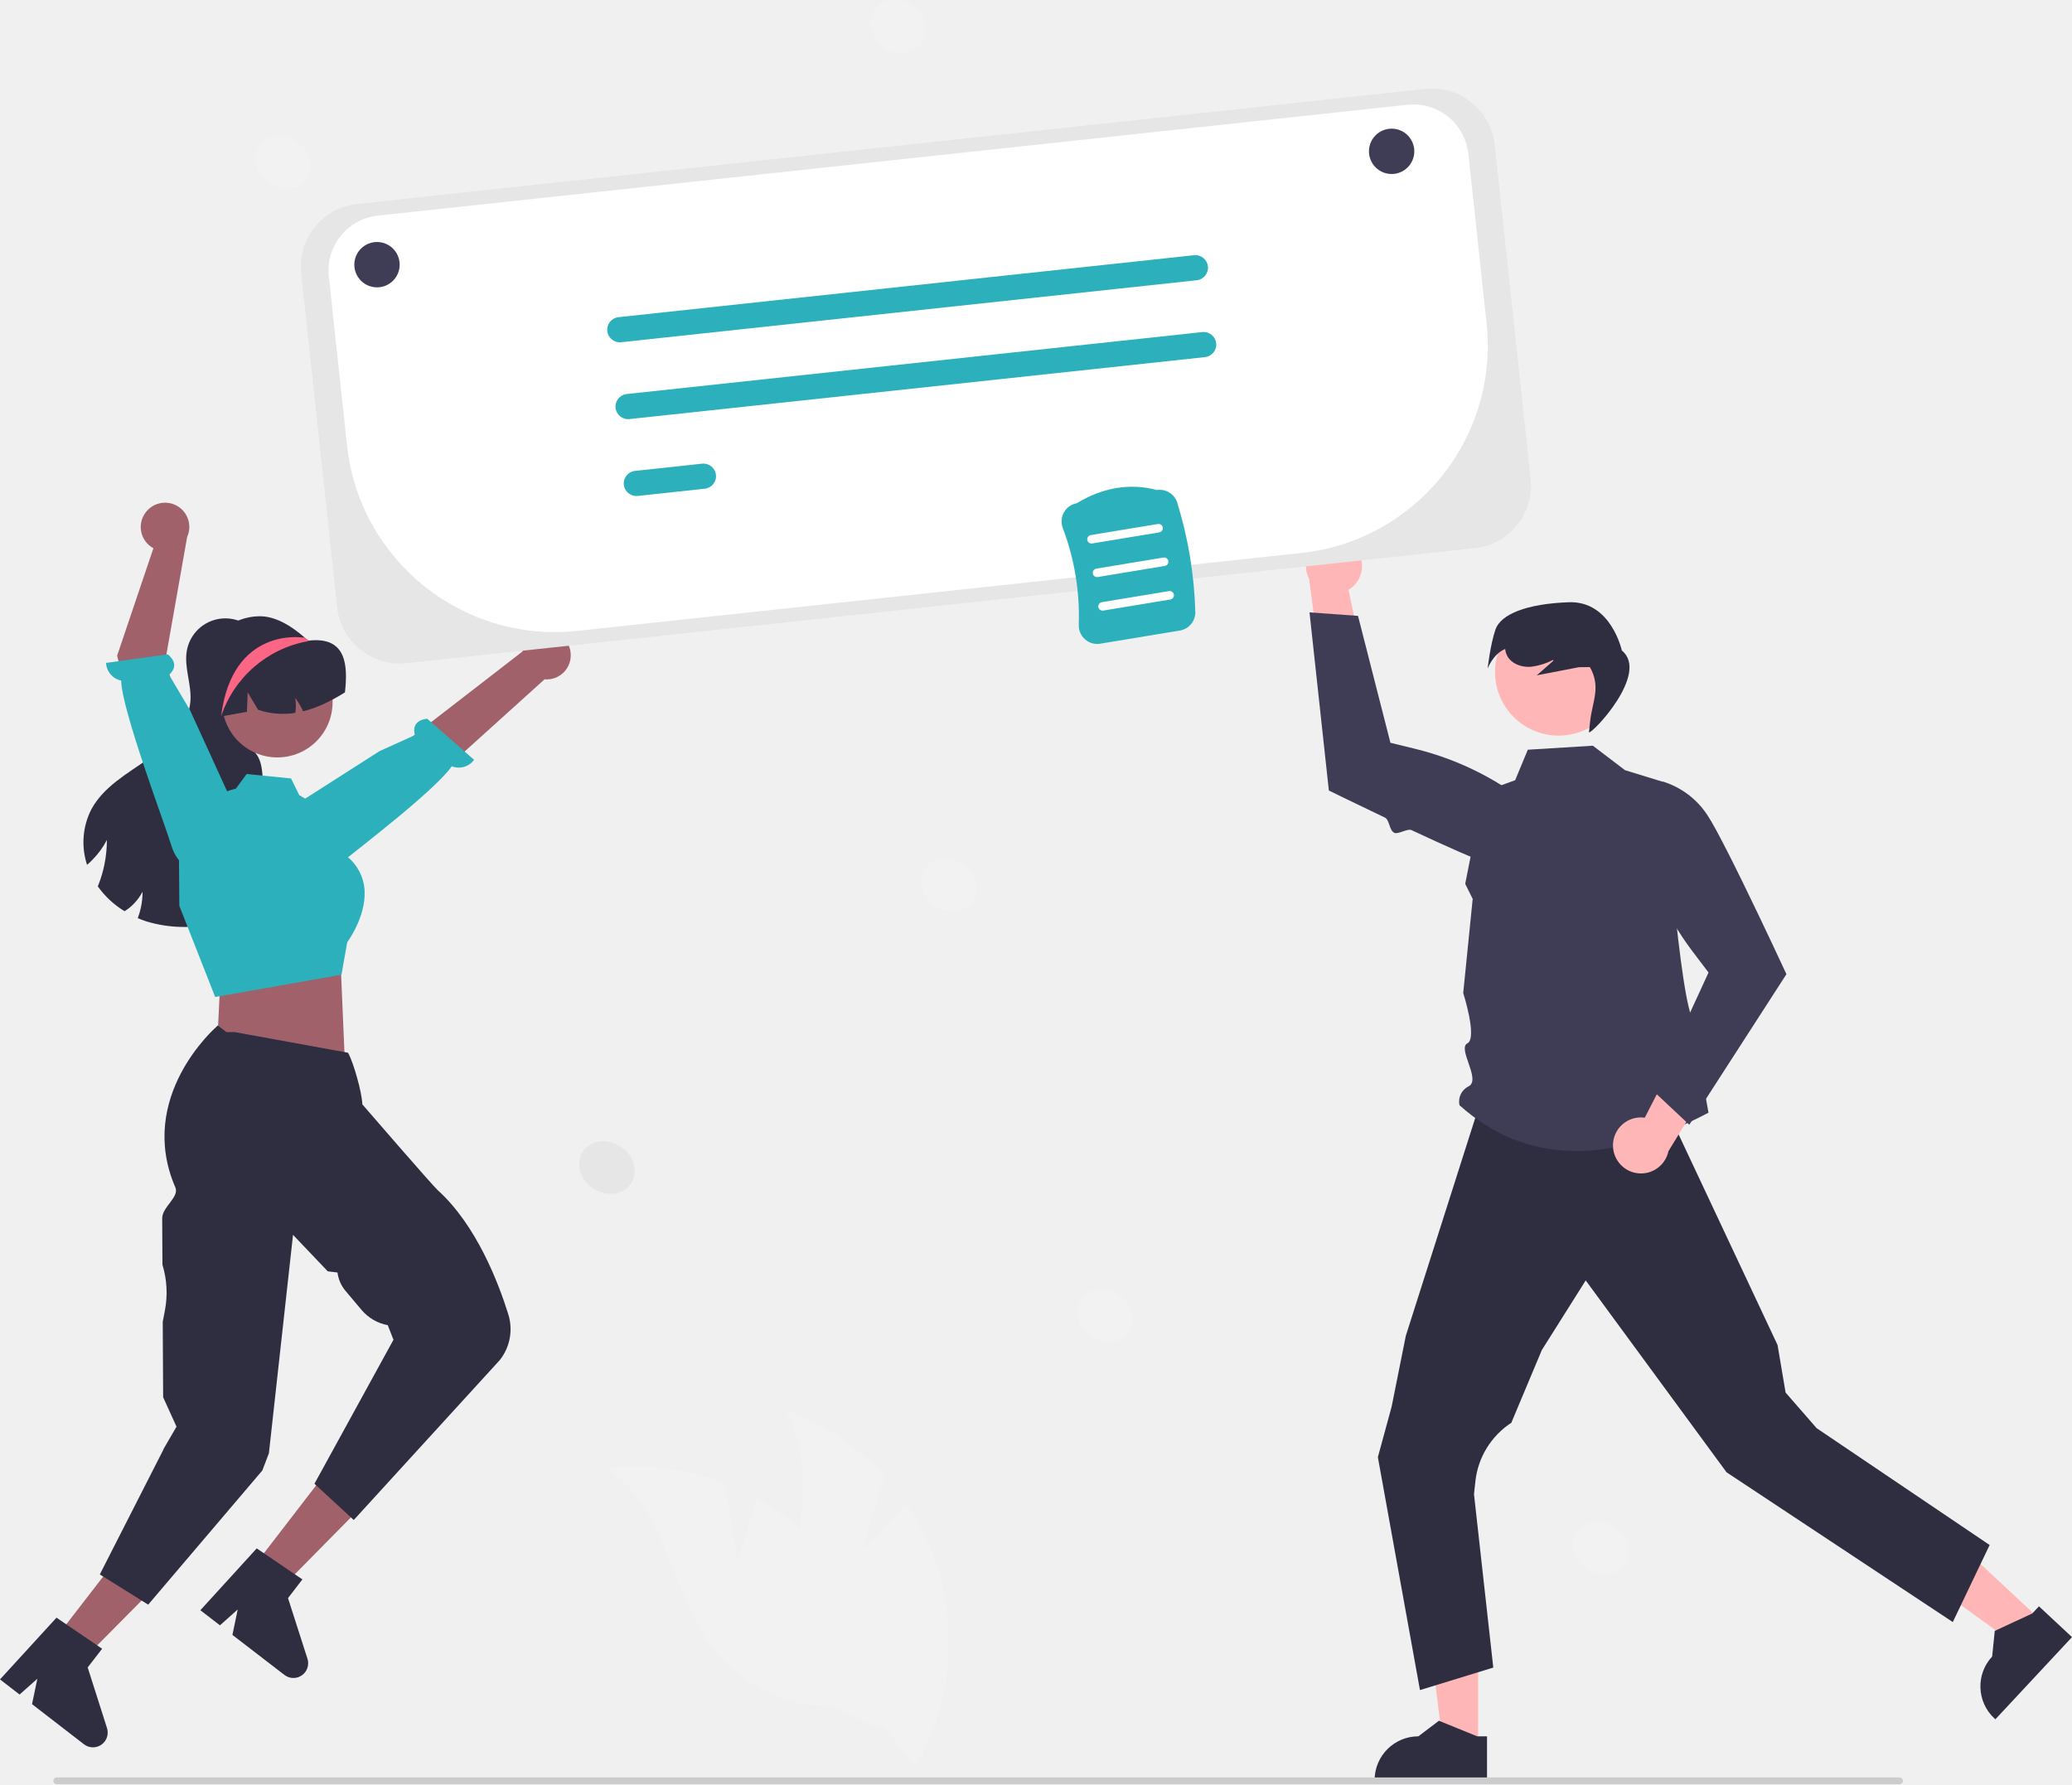
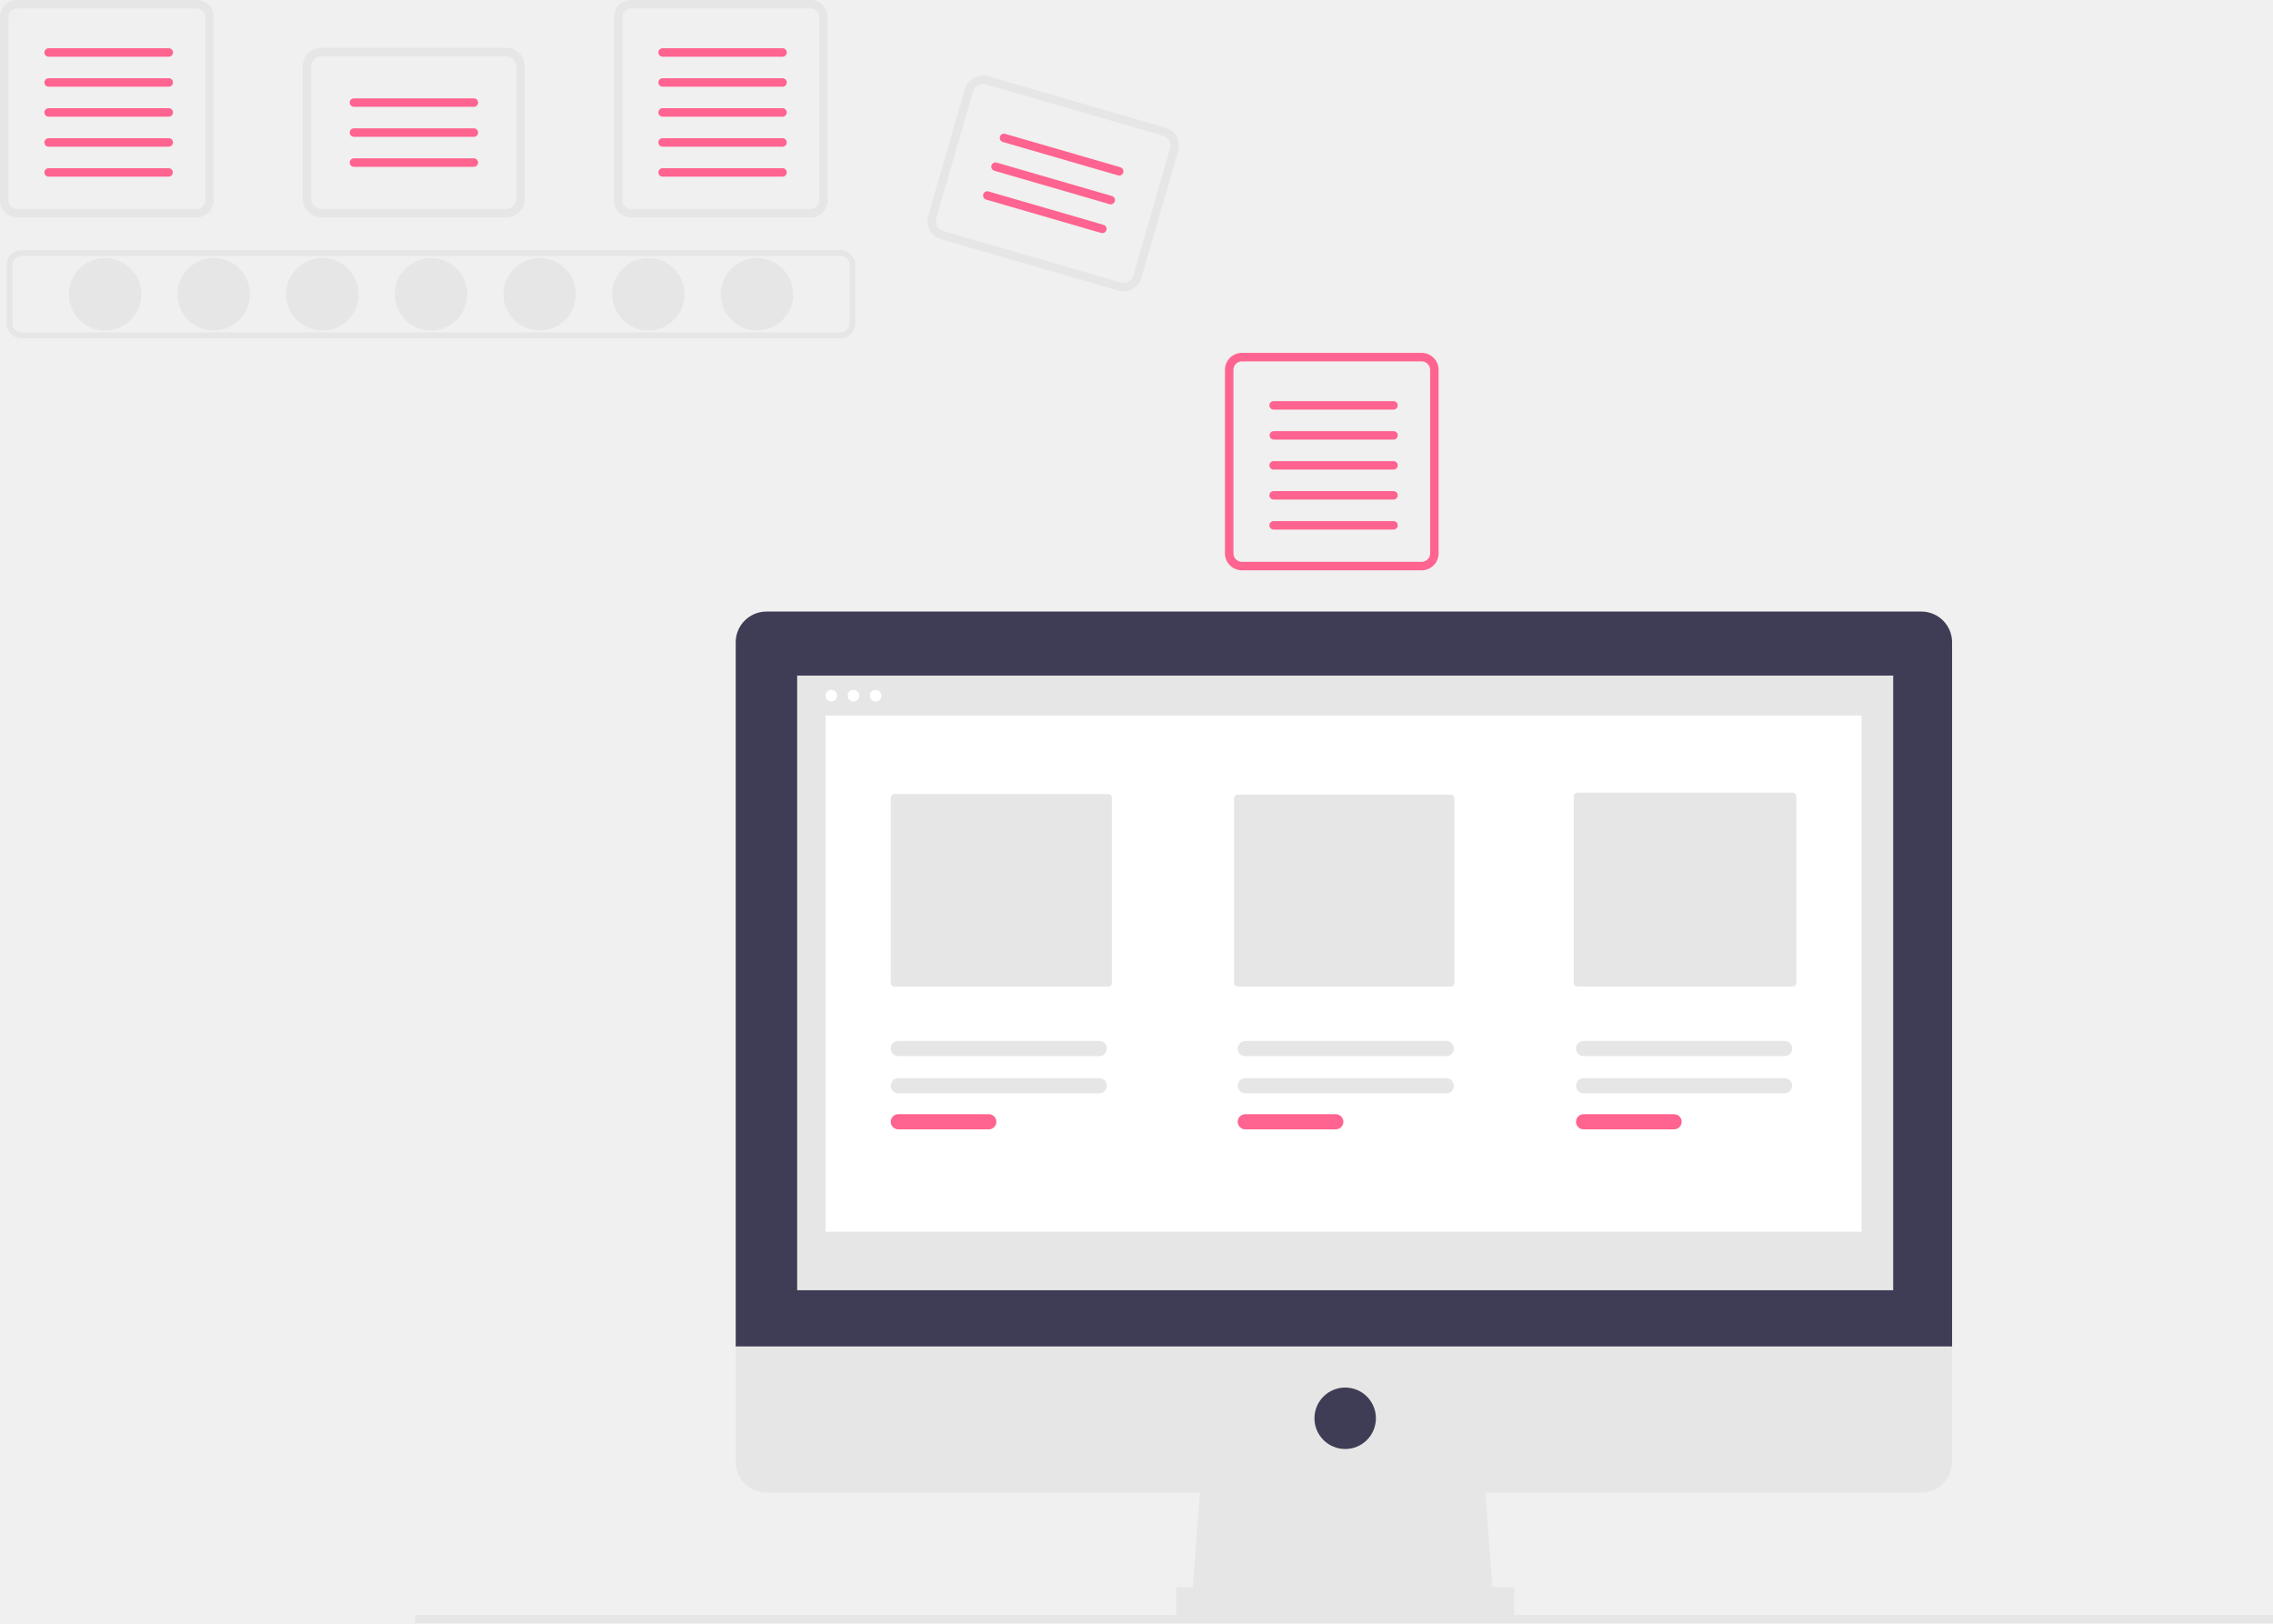
- <svg xmlns="http://www.w3.org/2000/svg" id="currentIllo" data-name="Layer 1" width="731.077" height="629.614" viewBox="0 0 731.077 629.614" class="injected-svg DownloadModal__ImageFile-sc-p17csy-5 iIfSkb grid_media">
-   <path d="M538.567,682.174l7.985-26.005A87.77,87.77,0,0,0,511.468,632.663c13.124,21.743.407,50.108,5.706,74.946a52.794,52.794,0,0,0,28.277,35.978l12.117,15.014a88.466,88.466,0,0,0,6.502-73.787,85.453,85.453,0,0,0-9.894-19.018C546.976,674.261,538.567,682.174,538.567,682.174Z" transform="translate(-234.4615 -135.193)" fill="#f2f2f2" />
-   <path d="M494.662,685.496,490.211,658.66a87.77,87.77,0,0,0-41.885-5.392c21.444,13.608,22.711,44.667,38.532,64.535A52.794,52.794,0,0,0,528.213,737.394l17.541,8.034a88.466,88.466,0,0,0-27.088-68.942,85.453,85.453,0,0,0-17.337-12.609C498.659,674.664,494.662,685.496,494.662,685.496Z" transform="translate(-234.4615 -135.193)" fill="#f2f2f2" />
-   <polygon points="521.537 616.734 509.237 616.733 503.386 569.293 521.539 569.294 521.537 616.734" fill="#ffb6b6" />
-   <path d="M759.135,763.849l-39.658-.001v-.502a15.437,15.437,0,0,1,15.436-15.436h.001l7.244-5.496,13.516,5.497,3.462 0Z" transform="translate(-234.4615 -135.193)" fill="#2f2e41" />
-   <polygon points="720.217 571.872 711.831 580.869 673.137 552.804 685.514 539.526 720.217 571.872" fill="#ffb6b6" />
-   <path d="M965.538,712.899l-27.04,29.01-.367-.342a15.437,15.437,0,0,1-.768-21.816l.001-.001.919-9.046,13.236-6.14,2.36-2.532Z" transform="translate(-234.4615 -135.193)" fill="#2f2e41" />
-   <path d="M936.479,680.403l-13,27.189L843.65,654.738l-11.613-15.823-38.079-51.882-15.479,24.561-10.771,25.675,0,0a28.302,28.302,0,0,0-12.675,20.654l-.493,4.546,6.806,61.182-25.868,7.943-14.856-82.19,4.856-17.81,5-25,25.174-79h67.364l38.638,82.242,2.824,16.758,10.955,12.573Z" transform="translate(-234.4615 -135.193)" fill="#2f2e41" />
-   <path d="M796.483,398.341l11.34,8.635,13.676,4.203s5.654,79.528,10.748,84.623.5,5.231,1.524,11.849,3.512,20.184,3.512,20.184c-34.387,18.203-64.032,18.691-87.845-2.609a5.931,5.931,0,0,1,3.236-6.695c4.432-2.352-4.086-13.328-.464-15.163s-1.472-17.755-1.472-17.755l3.342-33.216-2.64-5.31,6.443-32.489,11.18-4.083,4.466-10.76Z" transform="translate(-234.4615 -135.193)" fill="#3f3d56" />
-   <path d="M803.587,539.69a9.83,9.83,0,0,1,11.207-10.08l15.982-31.064,8.904,15.82L823.139,541.439a9.884,9.884,0,0,1-19.551-1.749Z" transform="translate(-234.4615 -135.193)" fill="#ffb6b6" />
-   <path d="M830.502,532.091l34.278-53.127-.113-.244c-.129-.28-7.892-17.045-15.413-32.4-1.158-2.365-2.311-4.696-3.429-6.928q-.724-1.445-1.426-2.83c-3.159-6.228-5.919-11.375-7.566-13.82a29.015,29.015,0,0,0-15.375-11.664l-.159-.041-.151.063a14.724,14.724,0,0,0-8.763,16.198,104.296,104.296,0,0,0,19.353,43.755l5.557,7.325-19.312,41.985Z" transform="translate(-234.4615 -135.193)" fill="#3f3d56" />
-   <path d="M712.628,328.445a9.83,9.83,0,0,1-2.359,14.888l7.146,34.195-16.879-6.683-4.198-31.448A9.884,9.884,0,0,1,712.628,328.445Z" transform="translate(-234.4615 -135.193)" fill="#ffb6b6" />
-   <path d="M696.505,351.296l6.826,62.857.242.119c.199.098,8.847,4.339,19.461,9.391,1.791.852,1.534,4.543,3.405,5.426,1.289.608,4.693-1.597,5.996-.988,11.602,5.426,23.334,10.702,28.01,12.131a29.015,29.015,0,0,0,19.289-.621l.149-.068.078-.144a14.724,14.724,0,0,0-3.392-18.101A104.296,104.296,0,0,0,733.982,399.492l-8.929-2.191-11.436-44.776Z" transform="translate(-234.4615 -135.193)" fill="#3f3d56" />
-   <circle cx="549.931" cy="237.156" r="22.431" fill="#ffb6b6" />
-   <path d="M762.123,357.318c1.845-5.367,11.027-9.089,25.914-9.606S806.699,364.738,806.699,364.738c9.938,8.062-10.612,29.645-11.606,28.868l.447-4.055c.74-6.717,3.885-11.958-.115-18.958l-3.841.044q-7.441,1.431-14.882,2.862l5.873-5.171-.166-.256a22.726,22.726,0,0,1-8.017,2.434c-3.157.186-6.607-1.071-8.119-3.848a6.466,6.466,0,0,1-.725-2.46c-4.257,1.701-6.203,6.948-6.203,6.948S760.278,362.685,762.123,357.318Z" transform="translate(-234.4615 -135.193)" fill="#2f2e41" />
-   <path d="M324.835,358.664a12.015,12.015,0,0,0-.981-1.099c.085-.117.171-.245.256-.363Z" transform="translate(-234.4615 -135.193)" fill="#2f2e41" />
-   <path d="M329.197,448.88c-3.669,6.517-10.997,10.154-18.261,11.936a45.628,45.628,0,0,1-24.821-.48c-1.024-.331-2.048-.715-3.04-1.141a26.191,26.191,0,0,0,1.131-3.893,26.702,26.702,0,0,0,.555-5.45,17.207,17.207,0,0,1-3.104,4.277,15.695,15.695,0,0,1-3.253,2.613,31.947,31.947,0,0,1-9.44-8.768c.16-.395.32-.789.469-1.184a42.552,42.552,0,0,0,1.835-6.336,43.324,43.324,0,0,0,.907-8.864,27.851,27.851,0,0,1-5.056,6.954,22.669,22.669,0,0,1-1.941,1.845,25.523,25.523,0,0,1,1.536-19.637c4.224-7.808,12.416-12.448,19.711-17.493,7.306-5.045,14.613-11.872,15.231-20.735.416-5.984-2.357-11.978-1.248-17.866a13.804,13.804,0,0,1,23.445-7.093c-4.139,5.866-8.256,11.936-9.93,18.911-1.707,7.104-.309,15.434,5.291,20.138,1.92,1.621,4.277,2.773,5.76,4.8,1.973,2.688,1.984,6.272,2.304,9.578.64,6.432,2.741,12.618,3.872,18.986C332.291,436.336,332.355,443.237,329.197,448.88Z" transform="translate(-234.4615 -135.193)" fill="#2f2e41" />
-   <polygon points="19.519 578.195 29.254 585.716 62.898 551.747 48.53 540.646 19.519 578.195" fill="#a0616a" />
-   <path d="M254.395,706.039l16.098,10.972-5.094,6.593,6.823,21.409a5.204,5.204,0,0,1-8.141,5.699l-18.32-14.156,1.881-8.961-6.272,5.569-6.907-5.337Z" transform="translate(-234.4615 -135.193)" fill="#2f2e41" />
-   <path d="M303.369,377.614a23.236,23.236,0,1,0,39.966-16.117l-.112-.111c-.186-.195-.372-.39-.567-.576a.009.009,0,0,1-.009-.009c-.242-.223-.483-.446-.734-.66-4.09-3.588-9.837-7.482-15.702-7.482C313.375,352.659,303.369,364.778,303.369,377.614Z" transform="translate(-234.4615 -135.193)" fill="#2f2e41" />
-   <path d="M435.811,365.681a8.511,8.511,0,0,1-9.217,9.24l-57.538,51.951-9.902-15.638,59.672-46.149a8.557,8.557,0,0,1,16.985.596Z" transform="translate(-234.4615 -135.193)" fill="#a0616a" />
-   <path d="M344.465,442.554s2.141,3.954,9.454-2.151c5.854-4.888,33.903-26.107,39.945-34.803a6.686,6.686,0,0,0,7.872-2.286L385.18,388.814c-4.954.57-4.847,3.898-4.332,5.787l-12.489,5.658-32.25,20.61,6.756,18.854Z" transform="translate(-234.4615 -135.193)" fill="#2cb1bc" />
-   <polygon points="78.761 343.789 77.555 349.532 76.531 370.716 121.615 373.194 120.215 340.612 115.845 333.432 78.761 343.789" fill="#a0616a" />
-   <circle cx="97.868" cy="247.797" r="19.484" fill="#a0616a" />
-   <path d="M297.738,454.858l-.12-16.196a25.776,25.776,0,0,1,19.962-25.124l.074-.017,3.853-5.191,15.653,1.566,2.869,5.864,11.343,6.754,4.367,14.039a16.602,16.602,0,0,1,7.174,11.119c1.483,9.471-5.148,18.946-5.937,20.033l-2.032,11.446-44.21,7.801-.359.045Z" transform="translate(-234.4615 -135.193)" fill="#2cb1bc" />
-   <path d="M356.173,379.517a66.428,66.428,0,0,1-7.061,3.893,40.632,40.632,0,0,1-7.701,2.784,26.617,26.617,0,0,0-2.773-4.725,17.184,17.184,0,0,1,.021,5.28,27.507,27.507,0,0,1-13.13-1.077l-3.669-6.154-.277,6.869c-3.04.555-6.069,1.077-9.109,1.621-.181.021-.363.064-.533.096-1.888-8.512.789-17.887,6.741-23.562a21.445,21.445,0,0,1,22.527-4.373c.48.192.971.405,1.44.629a.01.01,0,0,0,.011.011c.277.139.512.469.821.437C356.791,359.762,357.218,370.087,356.173,379.517Z" transform="translate(-234.4615 -135.193)" fill="#2f2e41" />
-   <polygon points="89.297 553.071 99.047 560.572 132.623 526.535 118.233 515.464 89.297 553.071" fill="#a0616a" />
-   <path d="M325.042,681.594,341.162,692.533l-5.081,6.603,6.866,21.395a5.204,5.204,0,0,1-8.129,5.715l-18.349-14.119,1.863-8.965-6.261,5.581-6.918-5.323Z" transform="translate(-234.4615 -135.193)" fill="#2f2e41" />
-   <path d="M292.12,646.722l-0-.127,4.621-7.963-4.718-10.365-.142-26.631.765-3.998a33.632,33.632,0,0,0-.872-16.158l0,0-.086-16.21c-.166-4.061,6.125-7.632,4.658-11.018-13.866-31.999,14.16-56.41,14.349-56.606l.573-.595,3.107,2.354,2.958.004,39.912,7.273.288.537c1.57,2.944,4.599,13.093,4.779,17.686,1.989,2.303,24.647,28.521,26.661,30.343,13.611,12.315,21.404,32.698,24.837,43.753a17.555,17.555,0,0,1-3.006,16.143L359.276,671.582l-13.866-12.8,27.881-50.805-2.01-5.155a15.843,15.843,0,0,1-9.237-5.366l-5.646-6.701a12.529,12.529,0,0,1-2.86-6.517l-3.424-.412L337.851,570.95l-8.508,77.052-2.313,6.087-40.284,47.359L269.679,690.781Z" transform="translate(-234.4615 -135.193)" fill="#2f2e41" />
-   <path d="M285.968,315.87a8.511,8.511,0,0,0,2.623,12.785l-12.809,37.922,10.46,40.187,16.866-7.625-10.408-30.312,7.787-44.122a8.557,8.557,0,0,0-14.519-8.835Z" transform="translate(-234.4615 -135.193)" fill="#a0616a" />
-   <path d="M301.407,439.876s-3.961,2.127-6.716-6.992c-2.206-7.301-17.216-46.94-17.486-57.526a6.686,6.686,0,0,1-5.321-6.236l21.8-3.017c3.825,3.198,1.908,5.92.439,7.215l7.425,12.577,15.519,33.953L304.297,438.389Z" transform="translate(-234.4615 -135.193)" fill="#2cb1bc" />
-   <path d="M312.468,388.005A39.634,39.634,0,0,1,342.982,361.488c.028-.009.121-.046.242-.102.074-.047.167-.093.26-.139-.279-.158-.548-.297-.827-.437a.009.009,0,0,1-.009-.009c-.242-.223-.483-.446-.734-.66l-.706.028S316.381,356.237,312.468,388.005Z" transform="translate(-234.4615 -135.193)" fill="#fd6584" />
-   <ellipse cx="624.318" cy="599.483" rx="8.857" ry="10.195" transform="translate(-455.0757 652.0179) rotate(-56.36398)" fill="#f2f2f2" />
-   <ellipse cx="569.318" cy="447.483" rx="8.857" ry="10.195" transform="translate(-353.0592 538.4215) rotate(-56.36398)" fill="#f2f2f2" />
-   <ellipse cx="799.318" cy="681.483" rx="8.857" ry="10.195" transform="translate(-445.2818 834.2972) rotate(-56.36398)" fill="#f2f2f2" />
-   <ellipse cx="334.318" cy="192.483" rx="8.857" ry="10.195" transform="translate(-245.583 229.0152) rotate(-56.36398)" fill="#f2f2f2" />
-   <ellipse cx="551.318" cy="144.483" rx="8.857" ry="10.195" transform="translate(-108.8191 388.2715) rotate(-56.36398)" fill="#f2f2f2" />
-   <ellipse cx="448.618" cy="547.197" rx="8.857" ry="10.195" transform="translate(-489.9215 482.4108) rotate(-56.36398)" fill="#e6e6e6" />
-   <path d="M904.729,764.807h-650.294a1.191,1.191,0,0,1,0-2.381h650.294a1.191,1.191,0,0,1,0,2.381Z" transform="translate(-234.4615 -135.193)" fill="#ccc" />
-   <path d="M375.47,369.355a22.24,22.24,0,0,1-22.045-19.831L340.73,231.618a22.23,22.23,0,0,1,19.701-24.455l376.954-40.588a22.23,22.23,0,0,1,24.456,19.7L774.536,304.181a22.231,22.231,0,0,1-19.701,24.456l-.054-.497.054.497L377.881,369.225A22.494,22.494,0,0,1,375.47,369.355Z" transform="translate(-234.4615 -135.193)" fill="#e6e6e6" />
-   <path d="M733.233,172.048a19.852,19.852,0,0,0-2.12.114L367.749,211.287a19.459,19.459,0,0,0-17.264,21.431l6.419,59.615a73.811,73.811,0,0,0,81.29,65.486L693.699,330.308A73.587,73.587,0,0,0,758.986,249.265l-6.443-59.838a19.463,19.463,0,0,0-19.31-17.378Z" transform="translate(-234.4615 -135.193)" fill="#fff" />
-   <path d="M656.714,234.09l-203.088,21.867a4.444,4.444,0,1,1-.952-8.838l203.088-21.867a4.444,4.444,0,1,1,.952,8.838Z" transform="translate(-234.4615 -135.193)" fill="#2cb1bc" />
-   <path d="M659.634,261.213l-203.088,21.867a4.444,4.444,0,0,1-.952-8.838l203.088-21.867a4.444,4.444,0,0,1,.952,8.838Z" transform="translate(-234.4615 -135.193)" fill="#2cb1bc" />
-   <path d="M483.133,307.654l-23.667,2.548a4.444,4.444,0,0,1-.952-8.838l23.667-2.548a4.444,4.444,0,1,1,.952,8.838Z" transform="translate(-234.4615 -135.193)" fill="#2cb1bc" />
-   <circle cx="133.018" cy="93.4" r="8" fill="#3f3d56" />
-   <circle cx="491.018" cy="53.4" r="8" fill="#3f3d56" />
-   <path d="M617.323,360.829a6.587,6.587,0,0,1-2.236-5.196,87.659,87.659,0,0,0-5.63-34.077,6.587,6.587,0,0,1,.446-5.639,6.439,6.439,0,0,1,4.449-3.13c9.299-5.611,18.831-7.187,28.338-4.681a6.515,6.515,0,0,1,7.163,4.491,144.983,144.983,0,0,1,6.365,38.525,6.514,6.514,0,0,1-5.446,6.575l-28.133,4.648A6.438,6.438,0,0,1,617.323,360.829Z" transform="translate(-234.4615 -135.193)" fill="#2cb1bc" />
-   <path d="M619.821,326.974l23.679-3.912a1.5,1.5,0,1,0-.489-2.96l-23.679,3.912a1.5,1.5,0,0,0,.489,2.96Z" transform="translate(-234.4615 -135.193)" fill="#fff" />
-   <path d="M621.777,338.813l23.679-3.912a1.5,1.5,0,0,0-.489-2.96l-23.679,3.912a1.5,1.5,0,1,0,.489,2.96Z" transform="translate(-234.4615 -135.193)" fill="#fff" />
-   <path d="M623.733,350.653l23.679-3.912a1.5,1.5,0,0,0-.489-2.96l-23.679,3.912a1.5,1.5,0,1,0,.489,2.96Z" transform="translate(-234.4615 -135.193)" fill="#fff" />
+ <svg xmlns="http://www.w3.org/2000/svg" data-name="Layer 1" width="855.418" height="610.775" viewBox="0 0 855.418 610.775">
+   <circle cx="39.536" cy="110.727" r="13.631" fill="#e6e6e6" />
+   <circle cx="80.428" cy="110.727" r="13.631" fill="#e6e6e6" />
+   <circle cx="121.319" cy="110.727" r="13.631" fill="#e6e6e6" />
+   <circle cx="162.211" cy="110.727" r="13.631" fill="#e6e6e6" />
+   <circle cx="203.103" cy="110.727" r="13.631" fill="#e6e6e6" />
+   <circle cx="243.994" cy="110.727" r="13.631" fill="#e6e6e6" />
+   <circle cx="284.886" cy="110.727" r="13.631" fill="#e6e6e6" />
+   <path d="M488.674,271.938H180.329a5.553,5.553,0,0,1-5.547-5.547V244.287a5.553,5.553,0,0,1,5.547-5.547H488.674a5.553,5.553,0,0,1,5.547,5.547V266.391A5.553,5.553,0,0,1,488.674,271.938ZM180.329,240.959a3.332,3.332,0,0,0-3.328,3.328V266.391a3.332,3.332,0,0,0,3.328,3.328H488.674a3.332,3.332,0,0,0,3.328-3.328V244.287a3.332,3.332,0,0,0-3.328-3.328Z" transform="translate(-172.2908 -144.6123)" fill="#e6e6e6" />
+   <path d="M246.317,147.799a3.191,3.191,0,0,1,3.187,3.187V220.049a3.191,3.191,0,0,1-3.187,3.187h-67.652a3.191,3.191,0,0,1-3.187-3.187V150.986a3.191,3.191,0,0,1,3.187-3.187h67.652m0-3.187h-67.652a6.374,6.374,0,0,0-6.374,6.374V220.049a6.374,6.374,0,0,0,6.374,6.374h67.652a6.374,6.374,0,0,0,6.374-6.374V150.986a6.374,6.374,0,0,0-6.374-6.374Z" transform="translate(-172.2908 -144.6123)" fill="#e6e6e6" />
+   <path d="M235.765,165.953H190.628a1.594,1.594,0,1,1,0-3.187h45.137a1.594,1.594,0,1,1,0,3.187Z" transform="translate(-172.2908 -144.6123)" fill="#ff638f" />
+   <path d="M235.765,177.238H190.628a1.594,1.594,0,1,1,0-3.187h45.137a1.594,1.594,0,1,1,0,3.187Z" transform="translate(-172.2908 -144.6123)" fill="#ff638f" />
+   <path d="M235.765,188.521H190.628a1.594,1.594,0,1,1,0-3.187h45.137a1.594,1.594,0,1,1,0,3.187Z" transform="translate(-172.2908 -144.6123)" fill="#ff638f" />
+   <path d="M235.765,199.806H190.628a1.594,1.594,0,1,1,0-3.187h45.137a1.594,1.594,0,1,1,0,3.187Z" transform="translate(-172.2908 -144.6123)" fill="#ff638f" />
+   <path d="M235.765,211.091H190.628a1.594,1.594,0,1,1,0-3.187h45.137a1.594,1.594,0,0,1,0,3.187Z" transform="translate(-172.2908 -144.6123)" fill="#ff638f" />
+   <path d="M477.378,147.799a3.191,3.191,0,0,1,3.187,3.187V220.049a3.191,3.191,0,0,1-3.187,3.187h-67.652a3.191,3.191,0,0,1-3.187-3.187V150.986a3.191,3.191,0,0,1,3.187-3.187h67.652m0-3.187h-67.652a6.374,6.374,0,0,0-6.374,6.374V220.049a6.374,6.374,0,0,0,6.374,6.374h67.652a6.374,6.374,0,0,0,6.374-6.374V150.986a6.374,6.374,0,0,0-6.374-6.374Z" transform="translate(-172.2908 -144.6123)" fill="#e6e6e6" />
+   <path d="M466.826,165.953H421.689a1.594,1.594,0,1,1,0-3.187h45.137a1.594,1.594,0,0,1,0,3.187Z" transform="translate(-172.2908 -144.6123)" fill="#ff638f" />
+   <path d="M466.826,177.238H421.689a1.594,1.594,0,1,1,0-3.187h45.137a1.594,1.594,0,0,1,0,3.187Z" transform="translate(-172.2908 -144.6123)" fill="#ff638f" />
+   <path d="M466.826,188.521H421.689a1.594,1.594,0,1,1,0-3.187h45.137a1.594,1.594,0,0,1,0,3.187Z" transform="translate(-172.2908 -144.6123)" fill="#ff638f" />
+   <path d="M466.826,199.806H421.689a1.594,1.594,0,1,1,0-3.187h45.137a1.594,1.594,0,0,1,0,3.187Z" transform="translate(-172.2908 -144.6123)" fill="#ff638f" />
+   <path d="M466.826,211.091H421.689a1.594,1.594,0,1,1,0-3.187h45.137a1.594,1.594,0,0,1,0,3.187Z" transform="translate(-172.2908 -144.6123)" fill="#ff638f" />
+   <path d="M707.317,280.591a3.191,3.191,0,0,1,3.187,3.187v69.063a3.191,3.191,0,0,1-3.187,3.187H639.665a3.191,3.191,0,0,1-3.187-3.187V283.778a3.191,3.191,0,0,1,3.187-3.187h67.652m0-3.187H639.665a6.374,6.374,0,0,0-6.374,6.374v69.063a6.374,6.374,0,0,0,6.374,6.374h67.652a6.374,6.374,0,0,0,6.374-6.374V283.778a6.374,6.374,0,0,0-6.374-6.374Z" transform="translate(-172.2908 -144.6123)" fill="#ff638f" />
+   <path d="M696.765,298.744H651.628a1.594,1.594,0,1,1,0-3.187h45.137a1.594,1.594,0,0,1,0,3.187Z" transform="translate(-172.2908 -144.6123)" fill="#ff638f" />
+   <path d="M696.765,310.029H651.628a1.594,1.594,0,0,1,0-3.187h45.137a1.594,1.594,0,0,1,0,3.187Z" transform="translate(-172.2908 -144.6123)" fill="#ff638f" />
+   <path d="M696.765,321.313H651.628a1.594,1.594,0,1,1,0-3.187h45.137a1.594,1.594,0,0,1,0,3.187Z" transform="translate(-172.2908 -144.6123)" fill="#ff638f" />
+   <path d="M696.765,332.597H651.628a1.594,1.594,0,1,1,0-3.187h45.137a1.594,1.594,0,0,1,0,3.187Z" transform="translate(-172.2908 -144.6123)" fill="#ff638f" />
+   <path d="M696.765,343.882H651.628a1.594,1.594,0,1,1,0-3.187h45.137a1.594,1.594,0,0,1,0,3.187Z" transform="translate(-172.2908 -144.6123)" fill="#ff638f" />
+   <path d="M362.733,226.423H293.309a7.09,7.09,0,0,1-7.081-7.081V169.665a7.09,7.09,0,0,1,7.081-7.082h69.423a7.09,7.09,0,0,1,7.082,7.082V219.342A7.09,7.09,0,0,1,362.733,226.423ZM293.309,165.77a3.899,3.899,0,0,0-3.894,3.895V219.342a3.899,3.899,0,0,0,3.894,3.894h69.423a3.899,3.899,0,0,0,3.895-3.894V169.665a3.9,3.9,0,0,0-3.895-3.895Z" transform="translate(-172.2908 -144.6123)" fill="#e6e6e6" />
+   <path d="M350.59,184.812H305.453a1.594,1.594,0,0,1,0-3.187H350.59a1.594,1.594,0,1,1,0,3.187Z" transform="translate(-172.2908 -144.6123)" fill="#ff638f" />
+   <path d="M350.59,196.097H305.453a1.594,1.594,0,0,1,0-3.187H350.59a1.594,1.594,0,1,1,0,3.187Z" transform="translate(-172.2908 -144.6123)" fill="#ff638f" />
+   <path d="M350.59,207.381H305.453a1.594,1.594,0,0,1,0-3.187H350.59a1.594,1.594,0,1,1,0,3.187Z" transform="translate(-172.2908 -144.6123)" fill="#ff638f" />
+   <path d="M593.091,253.95,526.415,234.614a7.09,7.09,0,0,1-4.829-8.774l13.836-47.711a7.09,7.09,0,0,1,8.774-4.83l66.676,19.336a7.09,7.09,0,0,1,4.829,8.774l-13.836,47.711A7.09,7.09,0,0,1,593.091,253.95Zm-49.783-77.589a3.899,3.899,0,0,0-4.825,2.656L524.647,226.728a3.899,3.899,0,0,0,2.656,4.825l66.676,19.336a3.899,3.899,0,0,0,4.826-2.655l13.836-47.711a3.9,3.9,0,0,0-2.656-4.826Z" transform="translate(-172.2908 -144.6123)" fill="#e6e6e6" />
+   <path d="M593.018,210.604l-43.351-12.572a1.594,1.594,0,0,1,.888-3.061L593.906,207.543a1.594,1.594,0,1,1-.888,3.061Z" transform="translate(-172.2908 -144.6123)" fill="#ff638f" />
+   <path d="M589.875,221.442,546.524,208.87a1.594,1.594,0,1,1,.888-3.061L590.763,218.381a1.594,1.594,0,0,1-.888,3.061Z" transform="translate(-172.2908 -144.6123)" fill="#ff638f" />
+   <path d="M586.732,232.28l-43.351-12.572a1.594,1.594,0,0,1,.888-3.061l43.351,12.572a1.594,1.594,0,0,1-.888,3.061Z" transform="translate(-172.2908 -144.6123)" fill="#ff638f" />
+   <rect x="156.106" y="607.775" width="699.312" height="3" fill="#e6e6e6" />
+   <polygon points="562.14 603.085 448.421 603.085 452.276 552.973 558.285 552.973 562.14 603.085" fill="#e6e6e6" />
+   <rect x="442.639" y="597.303" width="127.21" height="11.565" fill="#e6e6e6" />
+   <path d="M895.371,374.74H460.735a11.565,11.565,0,0,0-11.565,11.565h0V651.327H906.935V386.305a11.565,11.565,0,0,0-11.565-11.565Z" transform="translate(-172.2908 -144.6123)" fill="#3f3d56" />
+   <path d="M449.171,651.327v43.367a11.565,11.565,0,0,0,11.565,11.565H895.371a11.565,11.565,0,0,0,11.565-11.565h0V651.327Z" transform="translate(-172.2908 -144.6123)" fill="#e6e6e6" />
+   <rect x="300.009" y="254.221" width="412.47" height="231.292" fill="#e6e6e6" />
+   <circle cx="506.244" cy="533.698" r="11.565" fill="#3f3d56" />
+   <circle cx="312.87" cy="261.795" r="2.195" fill="#fff" />
+   <circle cx="321.2" cy="261.795" r="2.195" fill="#fff" />
+   <circle cx="329.531" cy="261.795" r="2.195" fill="#fff" />
+   <rect x="310.675" y="269.253" width="389.916" height="194.247" fill="#fff" />
+   <path d="M508.885,443.411a1.38,1.38,0,0,0-1.378,1.378v69.676a1.38,1.38,0,0,0,1.378,1.378H589.349a1.38,1.38,0,0,0,1.378-1.378V444.79a1.38,1.38,0,0,0-1.378-1.378Z" transform="translate(-172.2908 -144.6123)" fill="#e6e6e6" />
+   <path d="M638.081,443.635a1.38,1.38,0,0,0-1.379,1.378v69.452a1.38,1.38,0,0,0,1.379,1.378h80.208a1.38,1.38,0,0,0,1.378-1.378V445.014a1.38,1.38,0,0,0-1.378-1.378Z" transform="translate(-172.2908 -144.6123)" fill="#e6e6e6" />
+   <path d="M765.922,442.907a1.38,1.38,0,0,0-1.378,1.378v70.18a1.38,1.38,0,0,0,1.378,1.378h81.042a1.38,1.38,0,0,0,1.378-1.378V444.286a1.38,1.38,0,0,0-1.378-1.378Z" transform="translate(-172.2908 -144.6123)" fill="#e6e6e6" />
+   <path d="M510.356,550.333a2.85,2.85,0,0,0,0,5.7h75.652a2.85,2.85,0,0,0,0-5.7Z" transform="translate(-172.2908 -144.6123)" fill="#e6e6e6" />
+   <path d="M510.356,563.889a2.85,2.85,0,0,0,0,5.7h34.062a2.85,2.85,0,0,0,0-5.7Z" transform="translate(-172.2908 -144.6123)" fill="#ff638f" />
+   <path d="M640.94,550.333a2.85,2.85,0,0,0,0,5.7h75.652a2.85,2.85,0,0,0,0-5.7Z" transform="translate(-172.2908 -144.6123)" fill="#e6e6e6" />
+   <path d="M640.94,563.889a2.85,2.85,0,0,0,0,5.7h34.062a2.85,2.85,0,0,0,0-5.7Z" transform="translate(-172.2908 -144.6123)" fill="#ff638f" />
+   <path d="M768.26,550.333a2.85,2.85,0,0,0,0,5.7h75.652a2.85,2.85,0,0,0,0-5.7Z" transform="translate(-172.2908 -144.6123)" fill="#e6e6e6" />
+   <path d="M510.356,536.333a2.85,2.85,0,0,0,0,5.7h75.652a2.85,2.85,0,0,0,0-5.7Z" transform="translate(-172.2908 -144.6123)" fill="#e6e6e6" />
+   <path d="M640.94,536.333a2.85,2.85,0,0,0,0,5.7h75.652a2.85,2.85,0,0,0,0-5.7Z" transform="translate(-172.2908 -144.6123)" fill="#e6e6e6" />
+   <path d="M768.26,536.333a2.85,2.85,0,0,0,0,5.7h75.652a2.85,2.85,0,0,0,0-5.7Z" transform="translate(-172.2908 -144.6123)" fill="#e6e6e6" />
+   <path d="M768.26,563.889a2.85,2.85,0,0,0,0,5.7H802.322a2.85,2.85,0,0,0,0-5.7Z" transform="translate(-172.2908 -144.6123)" fill="#ff638f" />
</svg>
